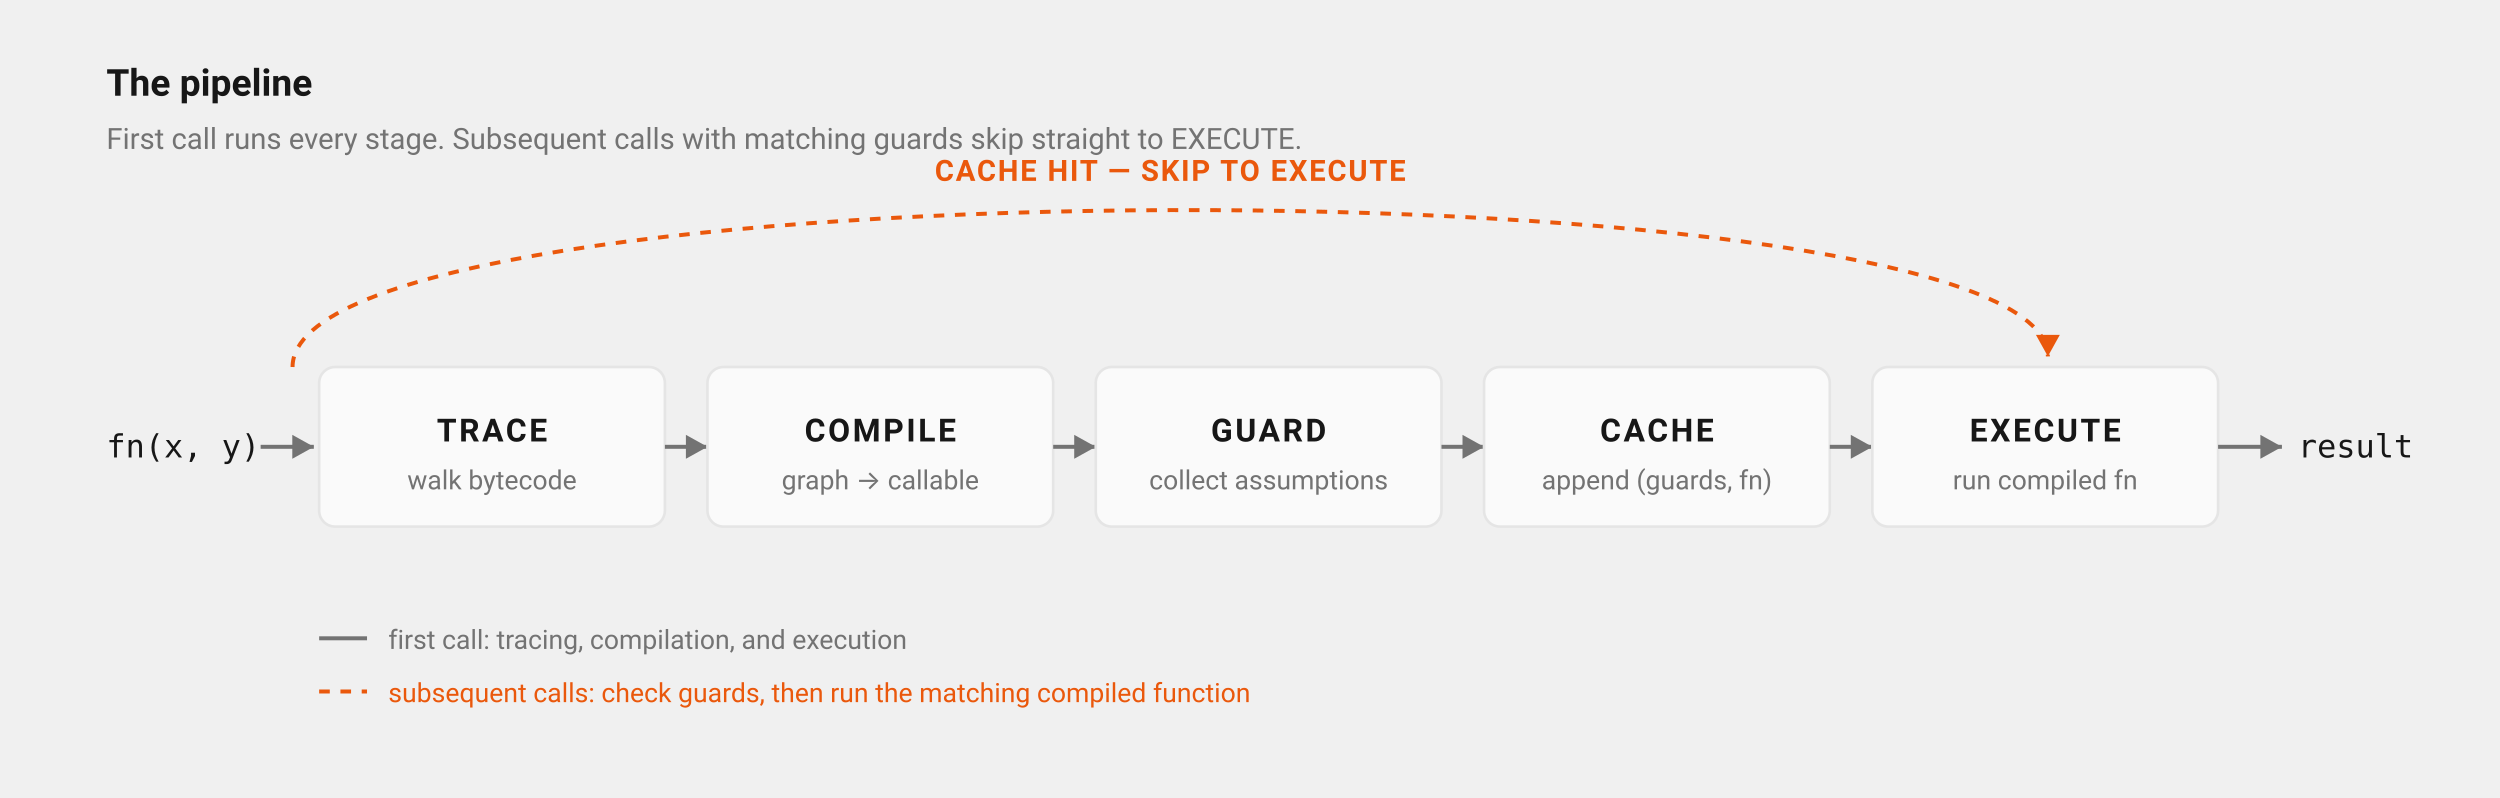
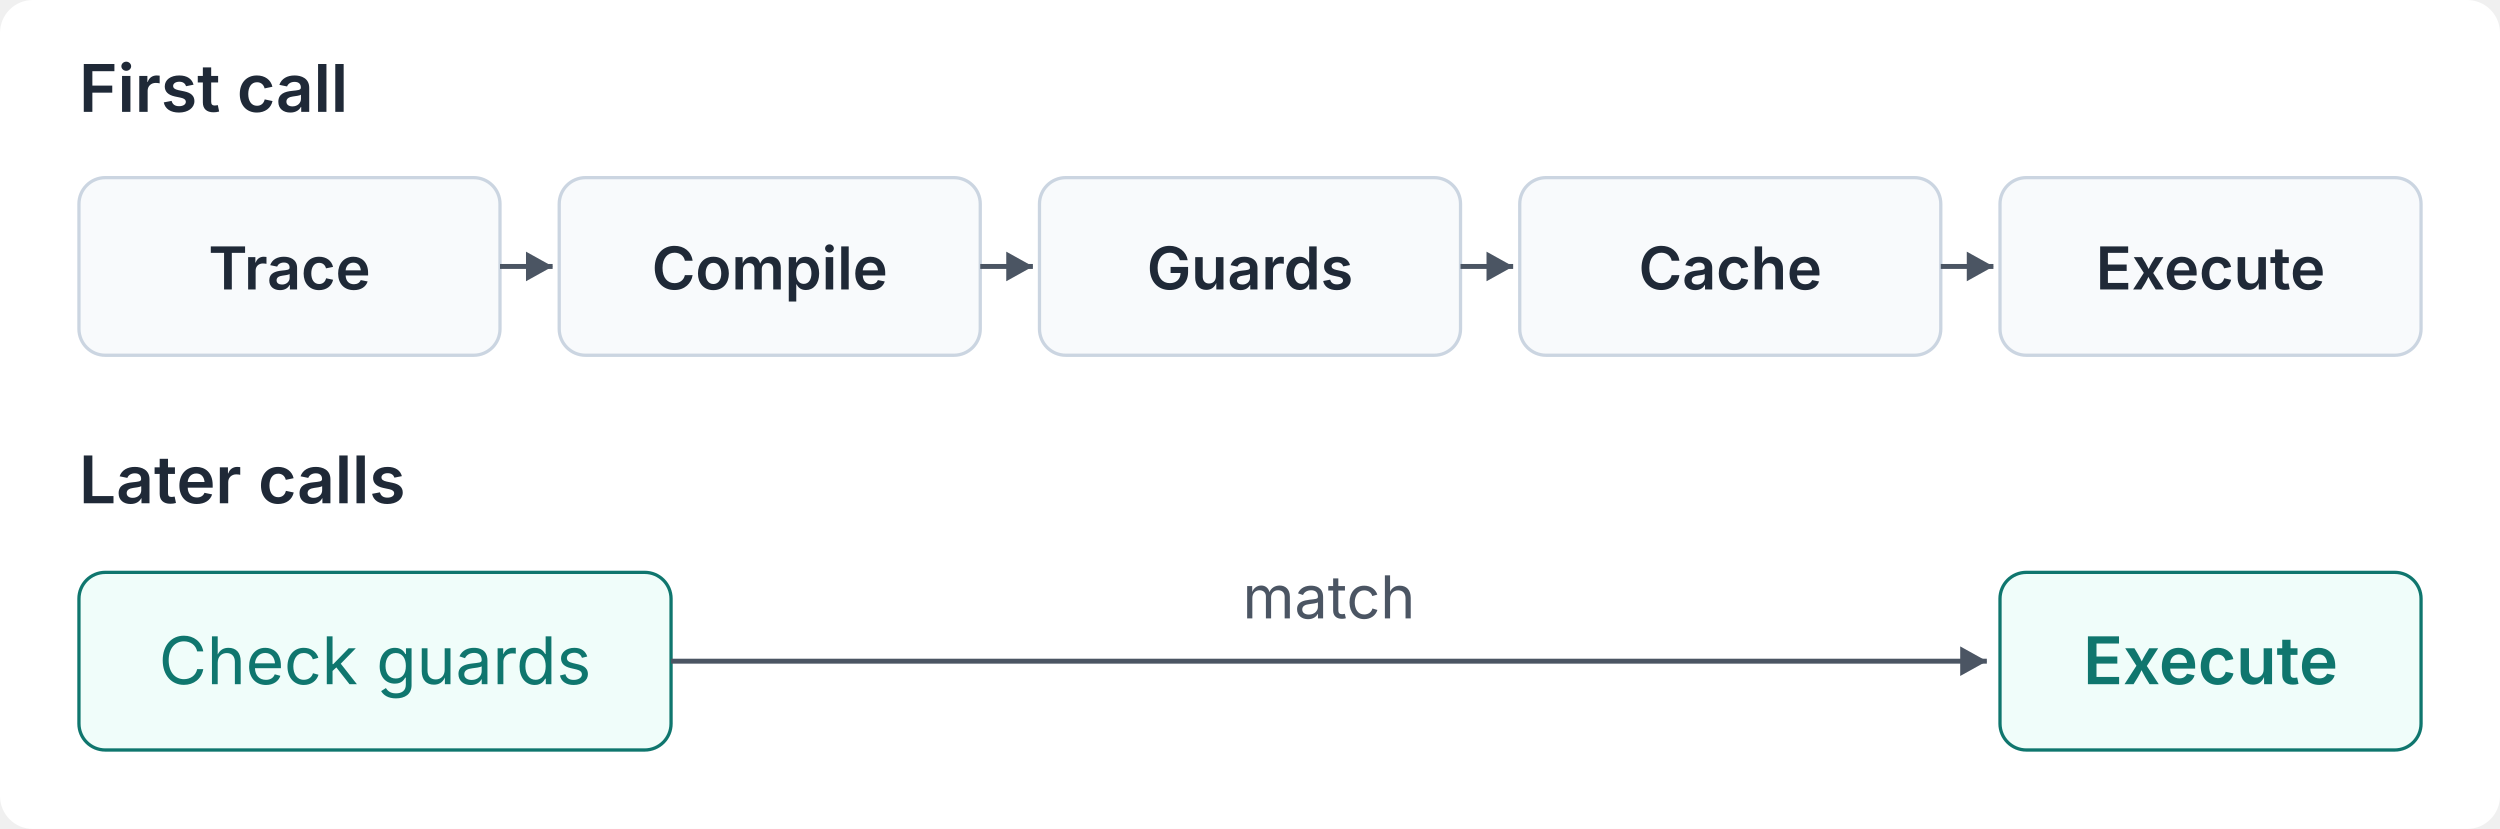
- <svg xmlns="http://www.w3.org/2000/svg" viewBox="0 0 940 300" font-family="ui-sans-serif, system-ui, -apple-system, 'Segoe UI', Roboto, Inter, sans-serif">
+ <svg xmlns="http://www.w3.org/2000/svg" viewBox="0 0 760 252" role="img" aria-labelledby="title description" font-family="ui-sans-serif, system-ui, -apple-system, 'Segoe UI', sans-serif">
  <defs>
-     <marker id="p-ink" viewBox="0 0 10 10" refX="9" refY="5" markerWidth="6" markerHeight="6" orient="auto">
-       <path d="M0,0 L9,5 L0,10 z" fill="#737373" />
-     </marker>
-     <marker id="p-warm" viewBox="0 0 10 10" refX="9" refY="5" markerWidth="6" markerHeight="6" orient="auto">
-       <path d="M0,0 L9,5 L0,10 z" fill="#ea580c" />
+     <marker id="arrow" viewBox="0 0 10 10" refX="9" refY="5" markerWidth="6" markerHeight="6" orient="auto">
+       <path d="M0,0 L9,5 L0,10 z" fill="#4b5563" />
    </marker>
  </defs>
-   <text x="40" y="36" font-size="14" font-weight="600" fill="#171717">The pipeline</text>
-   <text x="40" y="56" font-size="11" fill="#737373">First call runs every stage. Subsequent calls with matching guards skip straight to EXECUTE.</text>
-   <text x="40" y="172" font-family="ui-monospace, 'SF Mono', Menlo, Consolas, monospace" font-size="12" fill="#171717">fn(x, y)</text>
-   <line x1="98" y1="168" x2="118" y2="168" stroke="#737373" stroke-width="1.5" marker-end="url(#p-ink)" />
-   <rect x="120" y="138" width="130" height="60" rx="6" fill="#fafafa" stroke="#e5e5e5" />
-   <text x="185" y="166" text-anchor="middle" font-size="12" font-weight="600" letter-spacing="0.08em" fill="#171717">TRACE</text>
-   <text x="185" y="184" text-anchor="middle" font-size="10" fill="#737373">walk bytecode</text>
-   <line x1="250" y1="168" x2="266" y2="168" stroke="#737373" stroke-width="1.5" marker-end="url(#p-ink)" />
-   <rect x="266" y="138" width="130" height="60" rx="6" fill="#fafafa" stroke="#e5e5e5" />
-   <text x="331" y="166" text-anchor="middle" font-size="12" font-weight="600" letter-spacing="0.08em" fill="#171717">COMPILE</text>
-   <text x="331" y="184" text-anchor="middle" font-size="10" fill="#737373">graph → callable</text>
-   <line x1="396" y1="168" x2="412" y2="168" stroke="#737373" stroke-width="1.5" marker-end="url(#p-ink)" />
-   <rect x="412" y="138" width="130" height="60" rx="6" fill="#fafafa" stroke="#e5e5e5" />
-   <text x="477" y="166" text-anchor="middle" font-size="12" font-weight="600" letter-spacing="0.08em" fill="#171717">GUARD</text>
-   <text x="477" y="184" text-anchor="middle" font-size="10" fill="#737373">collect assumptions</text>
-   <line x1="542" y1="168" x2="558" y2="168" stroke="#737373" stroke-width="1.5" marker-end="url(#p-ink)" />
-   <rect x="558" y="138" width="130" height="60" rx="6" fill="#fafafa" stroke="#e5e5e5" />
-   <text x="623" y="166" text-anchor="middle" font-size="12" font-weight="600" letter-spacing="0.08em" fill="#171717">CACHE</text>
-   <text x="623" y="184" text-anchor="middle" font-size="10" fill="#737373">append (guards, fn)</text>
-   <line x1="688" y1="168" x2="704" y2="168" stroke="#737373" stroke-width="1.5" marker-end="url(#p-ink)" />
-   <rect x="704" y="138" width="130" height="60" rx="6" fill="#fafafa" stroke="#e5e5e5" />
-   <text x="769" y="166" text-anchor="middle" font-size="12" font-weight="600" letter-spacing="0.08em" fill="#171717">EXECUTE</text>
-   <text x="769" y="184" text-anchor="middle" font-size="10" fill="#737373">run compiled fn</text>
-   <line x1="834" y1="168" x2="858" y2="168" stroke="#737373" stroke-width="1.5" marker-end="url(#p-ink)" />
-   <text x="864" y="172" font-family="ui-monospace, 'SF Mono', Menlo, Consolas, monospace" font-size="12" fill="#171717">result</text>
-   <path d="M 110 138 C 110 60, 770 60, 770 134" fill="none" stroke="#ea580c" stroke-width="1.5" stroke-dasharray="4 4" marker-end="url(#p-warm)" />
-   <text x="440" y="68" text-anchor="middle" font-size="11" font-weight="600" letter-spacing="0.06em" fill="#ea580c">CACHE HIT — SKIP TO EXECUTE</text>
-   <line x1="120" y1="240" x2="138" y2="240" stroke="#737373" stroke-width="1.5" />
-   <text x="146" y="244" font-size="10" fill="#737373">first call: tracing, compilation, and execution</text>
-   <line x1="120" y1="260" x2="138" y2="260" stroke="#ea580c" stroke-width="1.5" stroke-dasharray="4 4" />
-   <text x="146" y="264" font-size="10" fill="#ea580c">subsequent calls: check guards, then run the matching compiled function</text>
+   <rect width="760" height="252" rx="10" fill="#ffffff" />
+   <text x="24" y="34" font-size="20" fill="#1f2937" text-anchor="start" font-weight="600">First call</text>
+   <rect x="24" y="54" width="128" height="54" rx="8" fill="#f8fafc" stroke="#cbd5e1" />
+   <text x="88" y="88" font-size="18" fill="#1f2937" text-anchor="middle" font-weight="600">Trace</text>
+   <line x1="152" y1="81" x2="168" y2="81" stroke="#4b5563" stroke-width="1.5" marker-end="url(#arrow)" />
+   <rect x="170" y="54" width="128" height="54" rx="8" fill="#f8fafc" stroke="#cbd5e1" />
+   <text x="234" y="88" font-size="18" fill="#1f2937" text-anchor="middle" font-weight="600">Compile</text>
+   <line x1="298" y1="81" x2="314" y2="81" stroke="#4b5563" stroke-width="1.5" marker-end="url(#arrow)" />
+   <rect x="316" y="54" width="128" height="54" rx="8" fill="#f8fafc" stroke="#cbd5e1" />
+   <text x="380" y="88" font-size="18" fill="#1f2937" text-anchor="middle" font-weight="600">Guards</text>
+   <line x1="444" y1="81" x2="460" y2="81" stroke="#4b5563" stroke-width="1.5" marker-end="url(#arrow)" />
+   <rect x="462" y="54" width="128" height="54" rx="8" fill="#f8fafc" stroke="#cbd5e1" />
+   <text x="526" y="88" font-size="18" fill="#1f2937" text-anchor="middle" font-weight="600">Cache</text>
+   <line x1="590" y1="81" x2="606" y2="81" stroke="#4b5563" stroke-width="1.5" marker-end="url(#arrow)" />
+   <rect x="608" y="54" width="128" height="54" rx="8" fill="#f8fafc" stroke="#cbd5e1" />
+   <text x="672" y="88" font-size="18" fill="#1f2937" text-anchor="middle" font-weight="600">Execute</text>
+   <text x="24" y="153" font-size="20" fill="#1f2937" text-anchor="start" font-weight="600">Later calls</text>
+   <rect x="24" y="174" width="180" height="54" rx="8" fill="#f0fdfa" stroke="#0f766e" />
+   <text x="114" y="208" font-size="20" fill="#0f766e" text-anchor="middle">Check guards</text>
+   <line x1="204" y1="201" x2="604" y2="201" stroke="#4b5563" stroke-width="1.5" marker-end="url(#arrow)" />
+   <text x="404" y="188" font-size="18" fill="#4b5563" text-anchor="middle">match</text>
+   <rect x="608" y="174" width="128" height="54" rx="8" fill="#f0fdfa" stroke="#0f766e" />
+   <text x="672" y="208" font-size="20" fill="#0f766e" text-anchor="middle" font-weight="600">Execute</text>
</svg>
